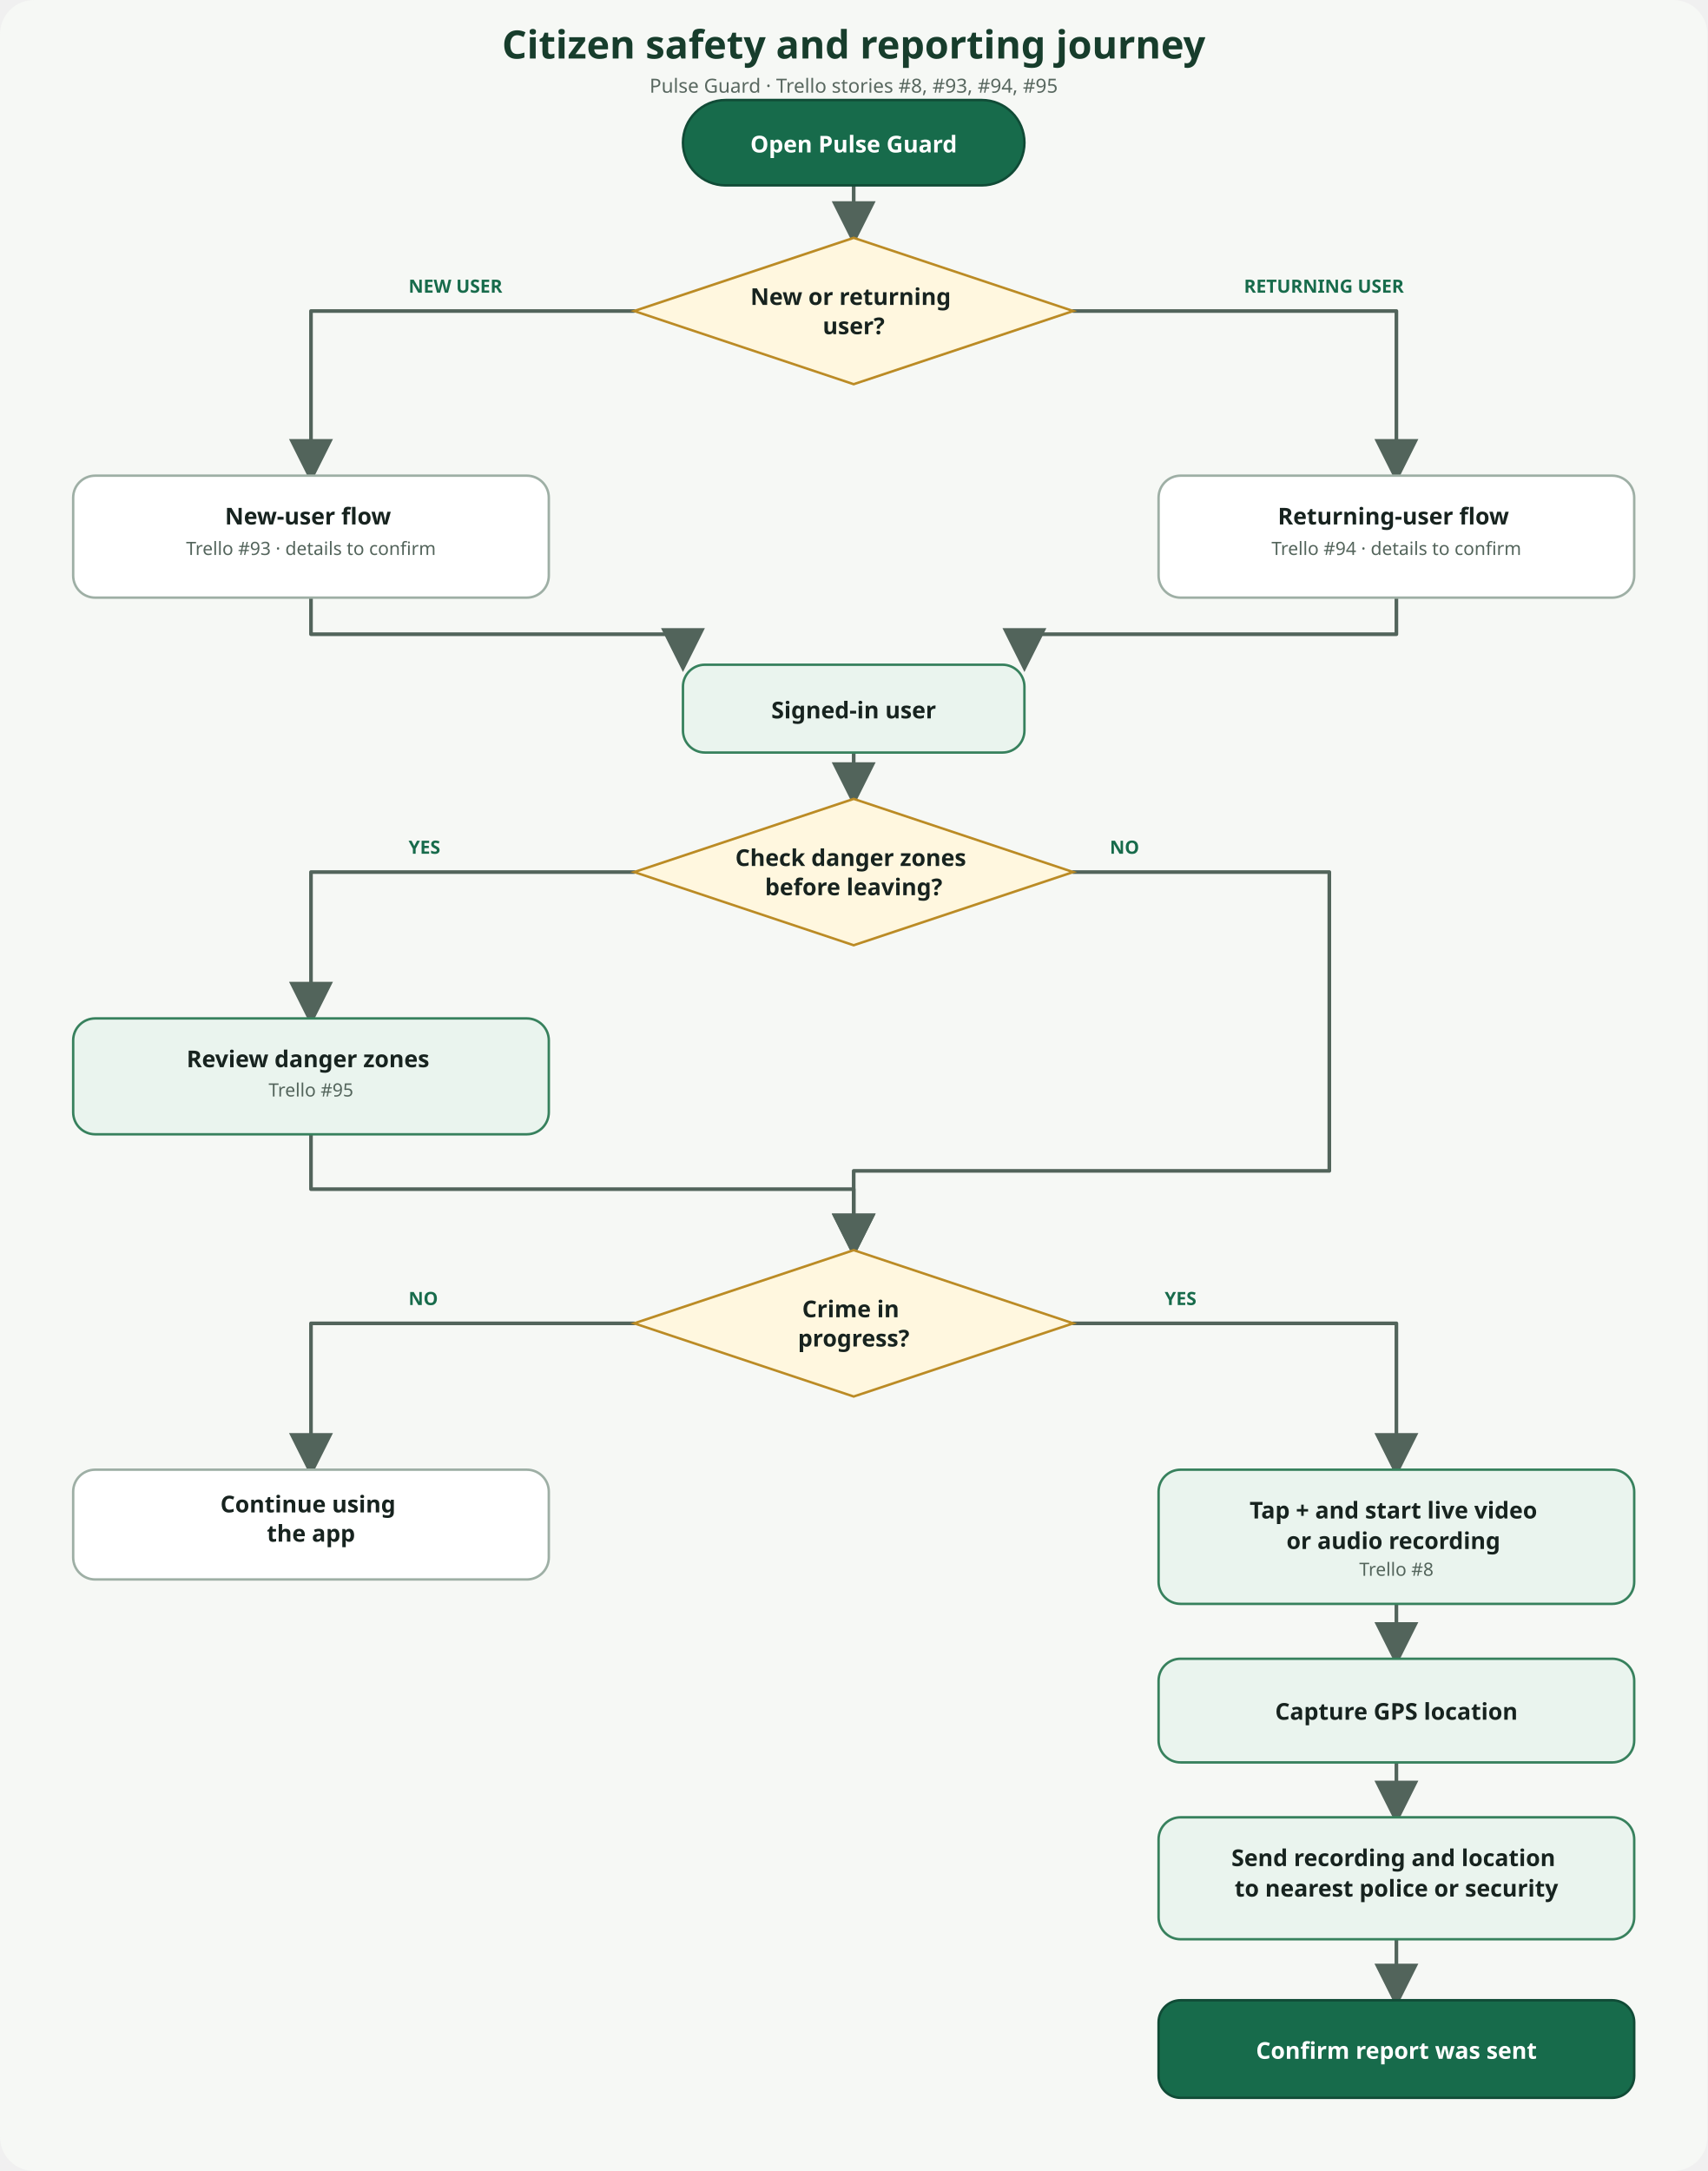
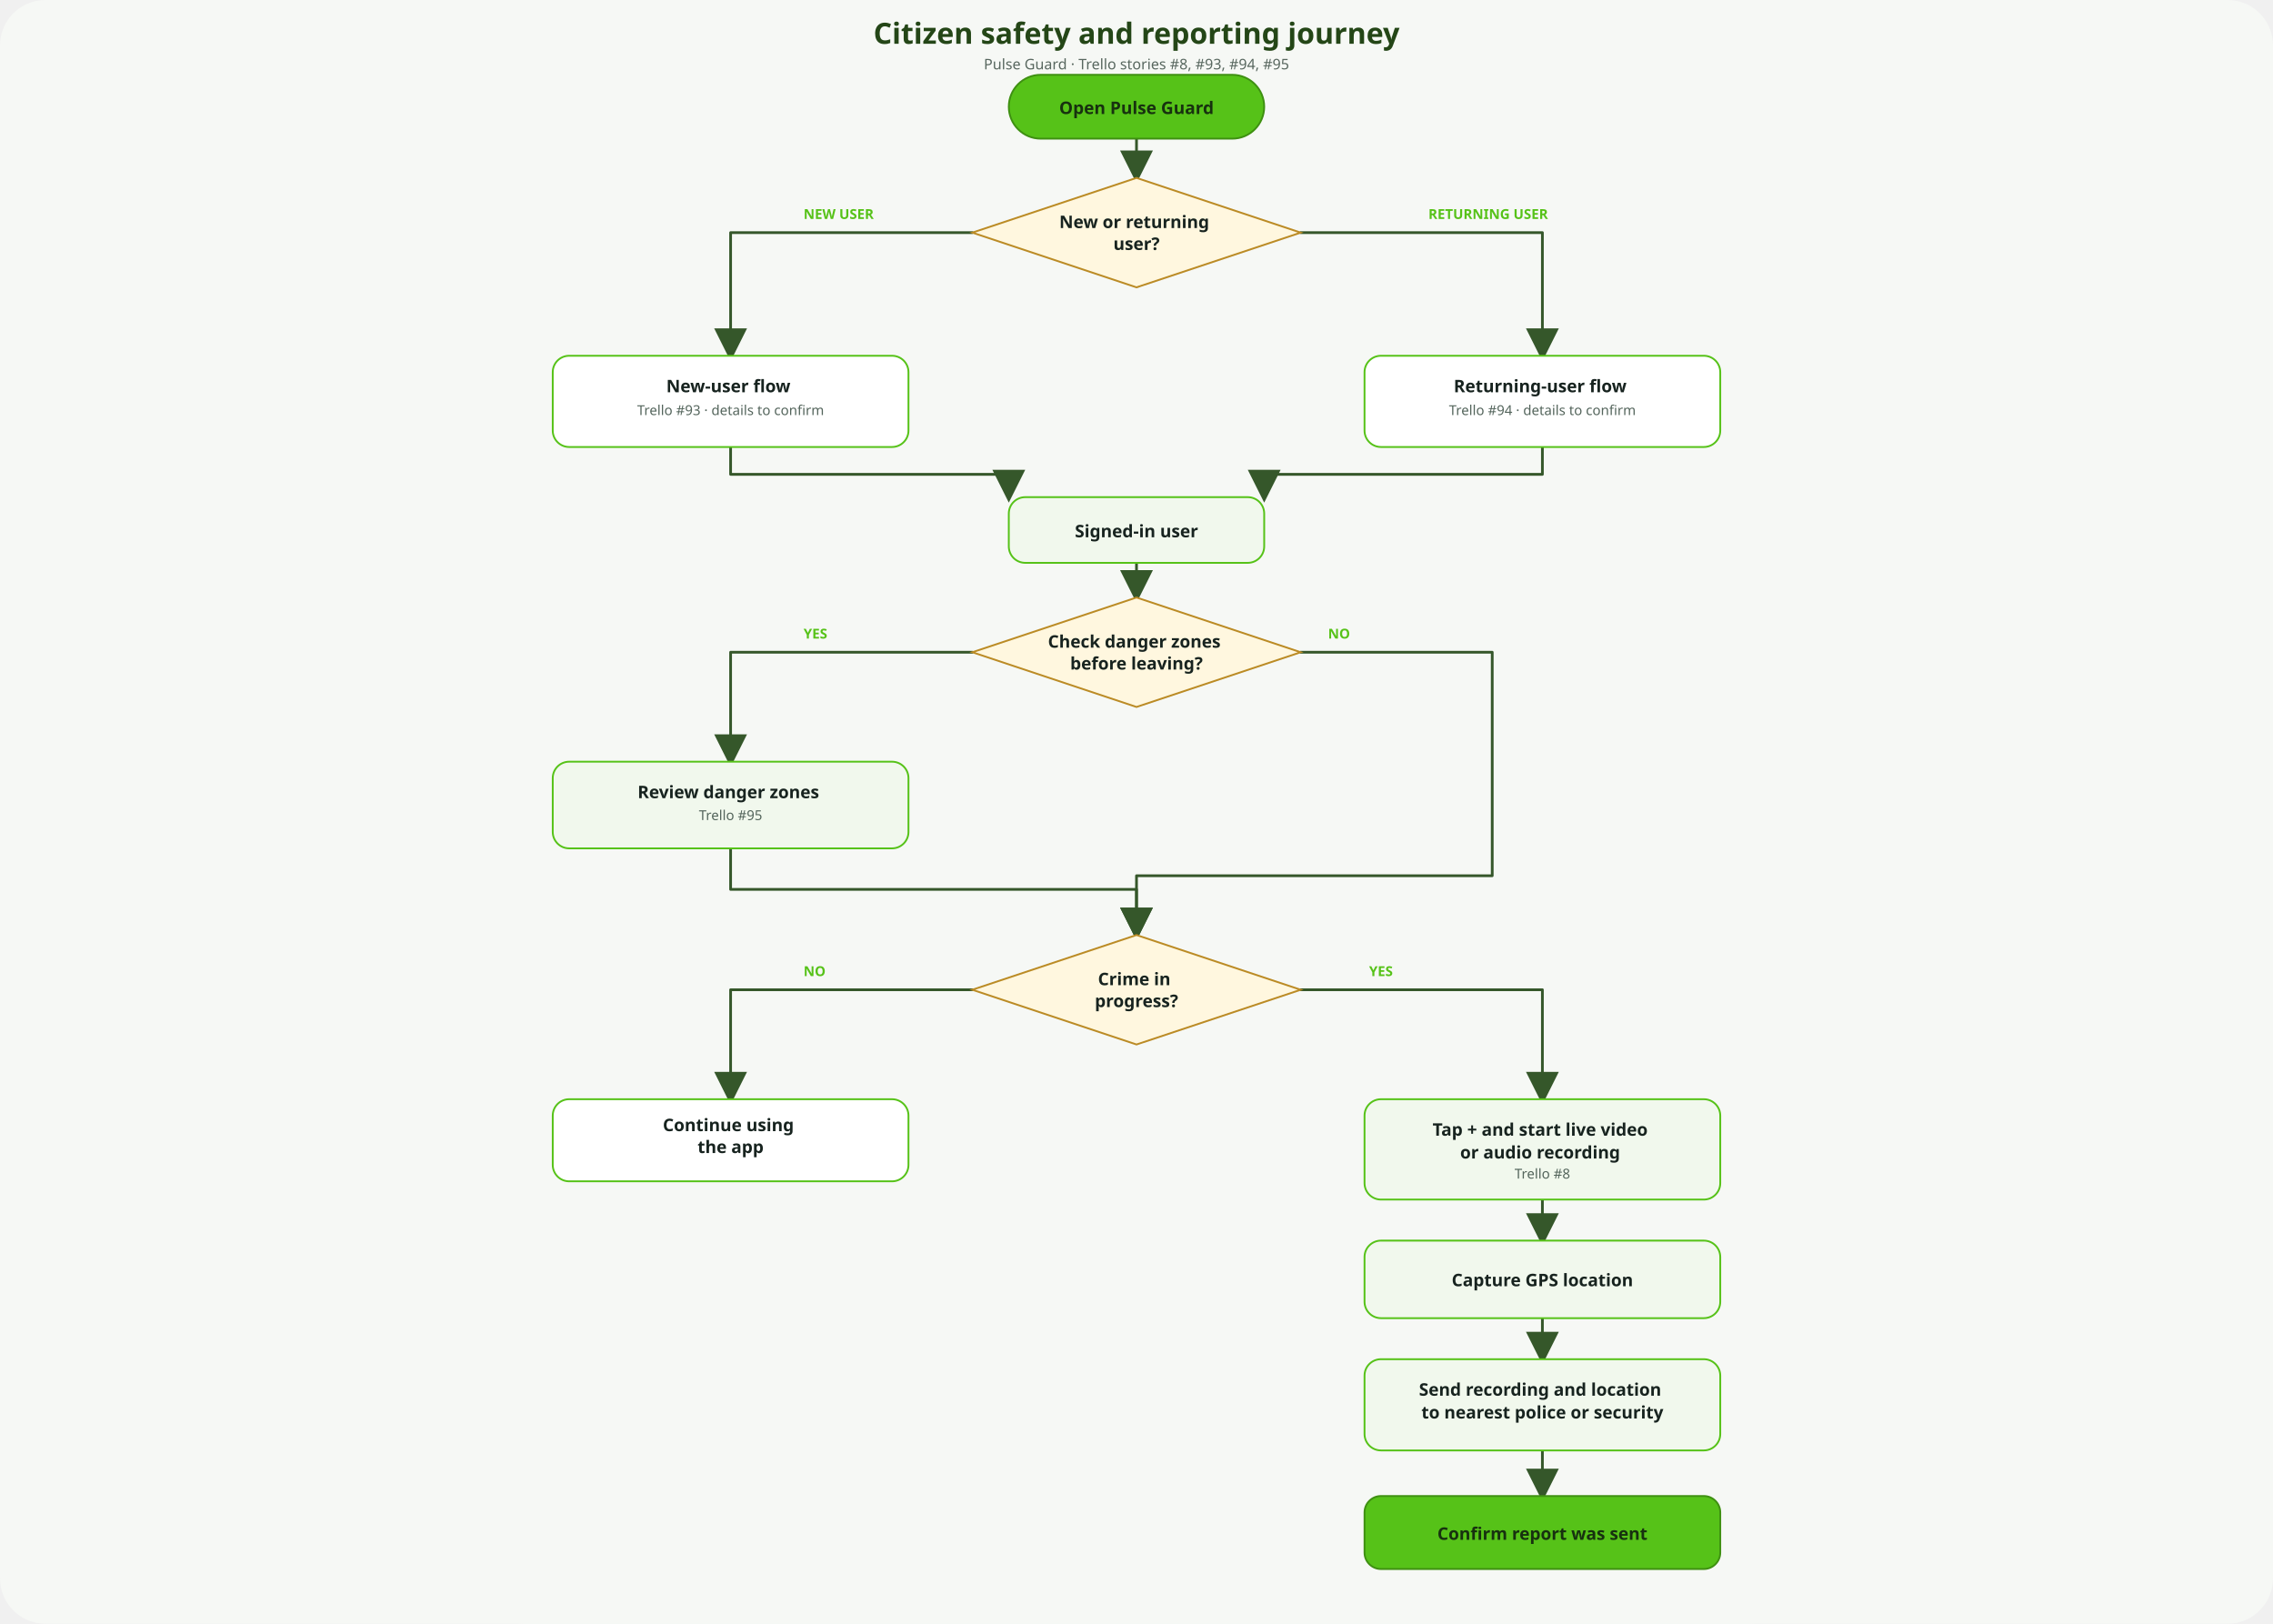
- <svg xmlns="http://www.w3.org/2000/svg" viewBox="0 0 1400 1780" role="img" aria-labelledby="title desc">
-   <defs>
-     <marker id="arrow" markerWidth="12" markerHeight="12" refX="10" refY="6" orient="auto">
-       <path d="M0,0 L12,6 L0,12 z" fill="#52645b" />
-     </marker>
-     <style>
-       .bg{fill:#f6f8f5}.title{font:700 32px system-ui,sans-serif;fill:#173d2c}.sub{font:16px system-ui,sans-serif;fill:#58675f}
-       .line{fill:none;stroke:#52645b;stroke-width:3;marker-end:url(#arrow);stroke-linecap:round;stroke-linejoin:round}
-       .box{fill:#fff;stroke:#9eafa5;stroke-width:2}.action{fill:#eaf4ee;stroke:#37815d;stroke-width:2}.decision{fill:#fff7df;stroke:#bb8b25;stroke-width:2}
-       .start{fill:#176b4b;stroke:#104b36;stroke-width:2}.text{font:600 19px system-ui,sans-serif;fill:#17231f;text-anchor:middle}.small{font:15px system-ui,sans-serif;fill:#53645b;text-anchor:middle}.white{fill:#fff}.tag{font:700 15px system-ui,sans-serif;fill:#176b4b}
+ <svg xmlns="http://www.w3.org/2000/svg" width="1400" height="1000" viewBox="0 0 1400 1000" role="img" aria-labelledby="title desc">
+   <rect width="1400" height="1000" rx="28" fill="#f6f8f5" />
+   <svg x="0" y="0" width="1400" height="1000" viewBox="0 0 1400 1780" preserveAspectRatio="xMidYMid meet">
+     <defs>
+       <marker id="arrow" markerWidth="12" markerHeight="12" refX="10" refY="6" orient="auto">
+         <path d="M0,0 L12,6 L0,12 z" fill="#35572a" />
+       </marker>
+       <style>
+       .bg{fill:#f6f8f5}.title{font:700 32px system-ui,sans-serif;fill:#244617}.sub{font:16px system-ui,sans-serif;fill:#58675f}
+       .line{fill:none;stroke:#35572a;stroke-width:3;marker-end:url(#arrow);stroke-linecap:round;stroke-linejoin:round}
+       .box{fill:#fff;stroke:#56C218;stroke-width:2}.action{fill:#f1f8ed;stroke:#56C218;stroke-width:2}.decision{fill:#fff7df;stroke:#bb8b25;stroke-width:2}
+       .start{fill:#56C218;stroke:#3e9011;stroke-width:2}.text{font:600 19px system-ui,sans-serif;fill:#17231f;text-anchor:middle}.small{font:15px system-ui,sans-serif;fill:#53645b;text-anchor:middle}.white{fill:#17310f}.tag{font:700 15px system-ui,sans-serif;fill:#56C218}
    </style>
-   </defs>
-   <rect class="bg" width="1400" height="1780" rx="28" />
-   <text class="title" x="700" y="48" text-anchor="middle">Citizen safety and reporting journey</text>
-   <text class="sub" x="700" y="76" text-anchor="middle">Pulse Guard · Trello stories #8, #93, #94, #95</text>
-   <path class="line" d="M700 152 V195" />
-   <path class="line" d="M520 255 H255 V390" />
-   <path class="line" d="M880 255 H1145 V390" />
-   <path class="line" d="M255 490 V520 H560 V545" />
-   <path class="line" d="M1145 490 V520 H840 V545" />
-   <path class="line" d="M700 617 V655" />
-   <path class="line" d="M520 715 H255 V835" />
-   <path class="line" d="M880 715 H1090 V960 H700 V1025" />
-   <path class="line" d="M255 930 V975 H700 V1025" />
-   <path class="line" d="M520 1085 H255 V1205" />
-   <path class="line" d="M880 1085 H1145 V1205" />
-   <path class="line" d="M1145 1315 V1360" />
-   <path class="line" d="M1145 1445 V1490" />
-   <path class="line" d="M1145 1590 V1640" />
-   <text class="tag" x="335" y="240">NEW USER</text>
-   <text class="tag" x="1020" y="240">RETURNING USER</text>
-   <text class="tag" x="335" y="700">YES</text>
-   <text class="tag" x="910" y="700">NO</text>
-   <text class="tag" x="335" y="1070">NO</text>
-   <text class="tag" x="955" y="1070">YES</text>
-   <rect class="start" x="560" y="82" width="280" height="70" rx="35" />
-   <text class="text white" x="700" y="125">Open Pulse Guard</text>
-   <polygon class="decision" points="700,195 880,255 700,315 520,255" />
-   <text class="text" x="700" y="250">
-     <tspan x="700">New or returning</tspan>
-     <tspan x="700" dy="24">user?</tspan>
-   </text>
-   <rect class="box" x="60" y="390" width="390" height="100" rx="18" />
-   <text class="text" x="255" y="430">
-     <tspan x="255">New-user flow</tspan>
-     <tspan class="small" x="255" dy="25">Trello #93 · details to confirm</tspan>
-   </text>
-   <rect class="box" x="950" y="390" width="390" height="100" rx="18" />
-   <text class="text" x="1145" y="430">
-     <tspan x="1145">Returning-user flow</tspan>
-     <tspan class="small" x="1145" dy="25">Trello #94 · details to confirm</tspan>
-   </text>
-   <rect class="action" x="560" y="545" width="280" height="72" rx="18" />
-   <text class="text" x="700" y="589">Signed-in user</text>
-   <polygon class="decision" points="700,655 880,715 700,775 520,715" />
-   <text class="text" x="700" y="710">
-     <tspan x="700">Check danger zones</tspan>
-     <tspan x="700" dy="24">before leaving?</tspan>
-   </text>
-   <rect class="action" x="60" y="835" width="390" height="95" rx="18" />
-   <text class="text" x="255" y="875">
-     <tspan x="255">Review danger zones</tspan>
-     <tspan class="small" x="255" dy="24">Trello #95</tspan>
-   </text>
-   <polygon class="decision" points="700,1025 880,1085 700,1145 520,1085" />
-   <text class="text" x="700" y="1080">
-     <tspan x="700">Crime in</tspan>
-     <tspan x="700" dy="24">progress?</tspan>
-   </text>
-   <rect class="box" x="60" y="1205" width="390" height="90" rx="18" />
-   <text class="text" x="255" y="1240">
-     <tspan x="255">Continue using</tspan>
-     <tspan x="255" dy="24">the app</tspan>
-   </text>
-   <rect class="action" x="950" y="1205" width="390" height="110" rx="18" />
-   <text class="text" x="1145" y="1245">
-     <tspan x="1145">Tap + and start live video</tspan>
-     <tspan x="1145" dy="25">or audio recording</tspan>
-     <tspan class="small" x="1145" dy="22">Trello #8</tspan>
-   </text>
-   <rect class="action" x="950" y="1360" width="390" height="85" rx="18" />
-   <text class="text" x="1145" y="1410">Capture GPS location</text>
-   <rect class="action" x="950" y="1490" width="390" height="100" rx="18" />
-   <text class="text" x="1145" y="1530">
-     <tspan x="1145">Send recording and location</tspan>
-     <tspan x="1145" dy="25">to nearest police or security</tspan>
-   </text>
-   <rect class="start" x="950" y="1640" width="390" height="80" rx="18" />
-   <text class="text white" x="1145" y="1688">Confirm report was sent</text>
+     </defs>
+     <rect class="bg" width="1400" height="1780" rx="28" />
+     <text class="title" x="700" y="48" text-anchor="middle">Citizen safety and reporting journey</text>
+     <text class="sub" x="700" y="76" text-anchor="middle">Pulse Guard · Trello stories #8, #93, #94, #95</text>
+     <path class="line" d="M700 152 V195" />
+     <path class="line" d="M520 255 H255 V390" />
+     <path class="line" d="M880 255 H1145 V390" />
+     <path class="line" d="M255 490 V520 H560 V545" />
+     <path class="line" d="M1145 490 V520 H840 V545" />
+     <path class="line" d="M700 617 V655" />
+     <path class="line" d="M520 715 H255 V835" />
+     <path class="line" d="M880 715 H1090 V960 H700 V1025" />
+     <path class="line" d="M255 930 V975 H700 V1025" />
+     <path class="line" d="M520 1085 H255 V1205" />
+     <path class="line" d="M880 1085 H1145 V1205" />
+     <path class="line" d="M1145 1315 V1360" />
+     <path class="line" d="M1145 1445 V1490" />
+     <path class="line" d="M1145 1590 V1640" />
+     <text class="tag" x="335" y="240">NEW USER</text>
+     <text class="tag" x="1020" y="240">RETURNING USER</text>
+     <text class="tag" x="335" y="700">YES</text>
+     <text class="tag" x="910" y="700">NO</text>
+     <text class="tag" x="335" y="1070">NO</text>
+     <text class="tag" x="955" y="1070">YES</text>
+     <rect class="start" x="560" y="82" width="280" height="70" rx="35" />
+     <text class="text white" x="700" y="125">Open Pulse Guard</text>
+     <polygon class="decision" points="700,195 880,255 700,315 520,255" />
+     <text class="text" x="700" y="250">
+       <tspan x="700">New or returning</tspan>
+       <tspan x="700" dy="24">user?</tspan>
+     </text>
+     <rect class="box" x="60" y="390" width="390" height="100" rx="18" />
+     <text class="text" x="255" y="430">
+       <tspan x="255">New-user flow</tspan>
+       <tspan class="small" x="255" dy="25">Trello #93 · details to confirm</tspan>
+     </text>
+     <rect class="box" x="950" y="390" width="390" height="100" rx="18" />
+     <text class="text" x="1145" y="430">
+       <tspan x="1145">Returning-user flow</tspan>
+       <tspan class="small" x="1145" dy="25">Trello #94 · details to confirm</tspan>
+     </text>
+     <rect class="action" x="560" y="545" width="280" height="72" rx="18" />
+     <text class="text" x="700" y="589">Signed-in user</text>
+     <polygon class="decision" points="700,655 880,715 700,775 520,715" />
+     <text class="text" x="700" y="710">
+       <tspan x="700">Check danger zones</tspan>
+       <tspan x="700" dy="24">before leaving?</tspan>
+     </text>
+     <rect class="action" x="60" y="835" width="390" height="95" rx="18" />
+     <text class="text" x="255" y="875">
+       <tspan x="255">Review danger zones</tspan>
+       <tspan class="small" x="255" dy="24">Trello #95</tspan>
+     </text>
+     <polygon class="decision" points="700,1025 880,1085 700,1145 520,1085" />
+     <text class="text" x="700" y="1080">
+       <tspan x="700">Crime in</tspan>
+       <tspan x="700" dy="24">progress?</tspan>
+     </text>
+     <rect class="box" x="60" y="1205" width="390" height="90" rx="18" />
+     <text class="text" x="255" y="1240">
+       <tspan x="255">Continue using</tspan>
+       <tspan x="255" dy="24">the app</tspan>
+     </text>
+     <rect class="action" x="950" y="1205" width="390" height="110" rx="18" />
+     <text class="text" x="1145" y="1245">
+       <tspan x="1145">Tap + and start live video</tspan>
+       <tspan x="1145" dy="25">or audio recording</tspan>
+       <tspan class="small" x="1145" dy="22">Trello #8</tspan>
+     </text>
+     <rect class="action" x="950" y="1360" width="390" height="85" rx="18" />
+     <text class="text" x="1145" y="1410">Capture GPS location</text>
+     <rect class="action" x="950" y="1490" width="390" height="100" rx="18" />
+     <text class="text" x="1145" y="1530">
+       <tspan x="1145">Send recording and location</tspan>
+       <tspan x="1145" dy="25">to nearest police or security</tspan>
+     </text>
+     <rect class="start" x="950" y="1640" width="390" height="80" rx="18" />
+     <text class="text white" x="1145" y="1688">Confirm report was sent</text>
+   </svg>
</svg>
